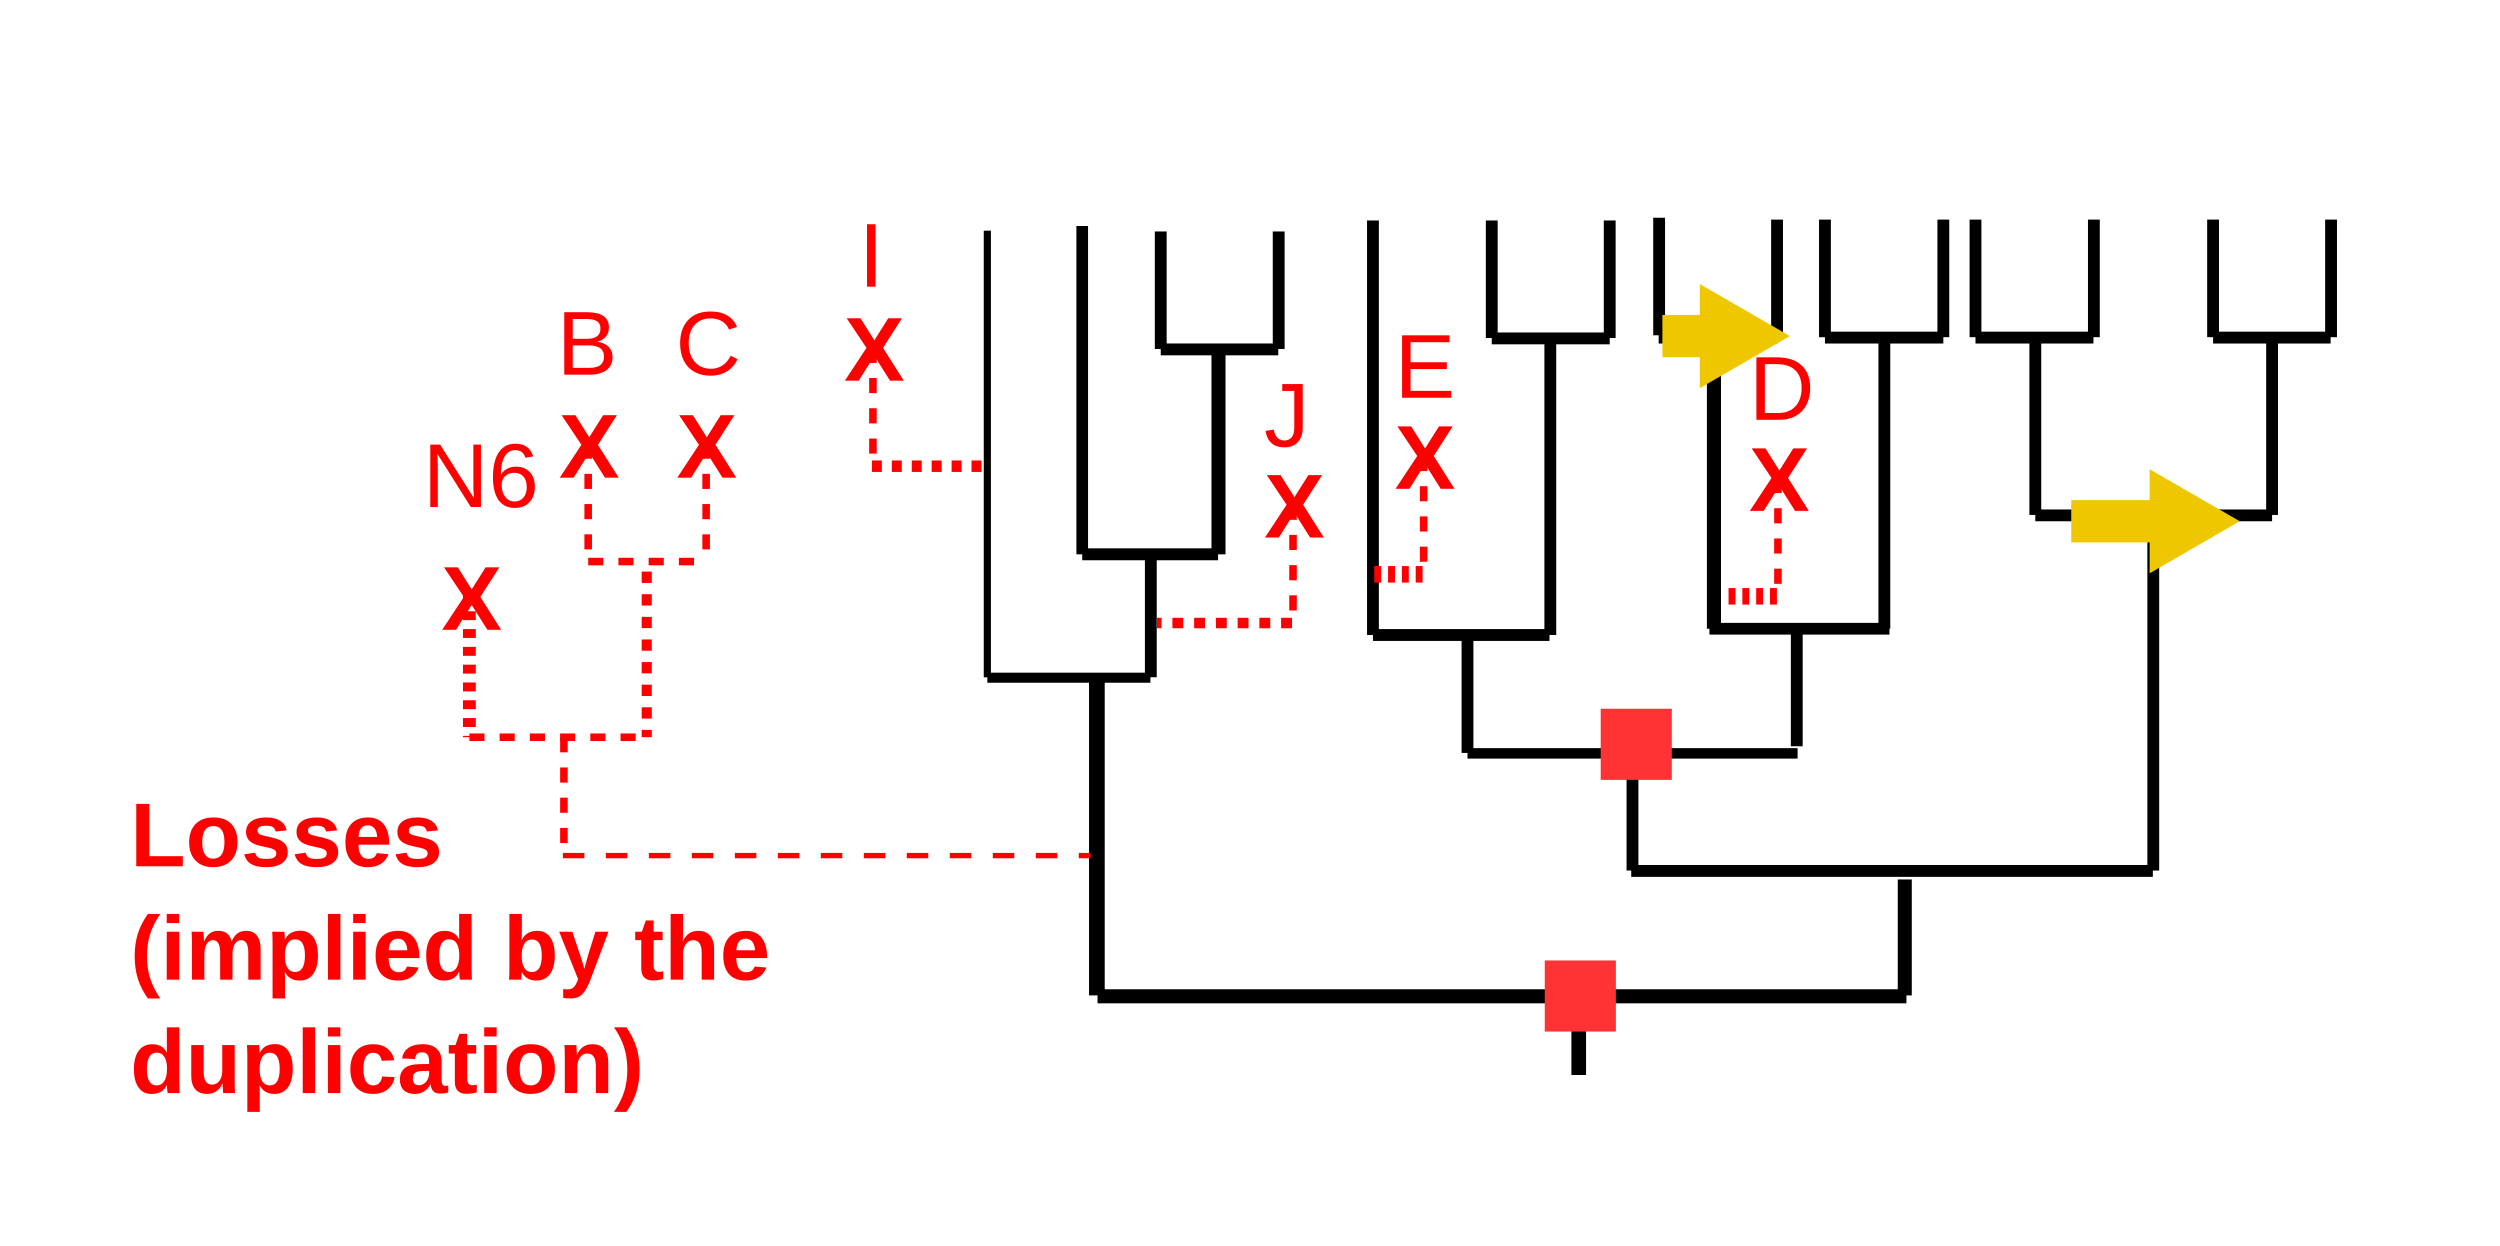
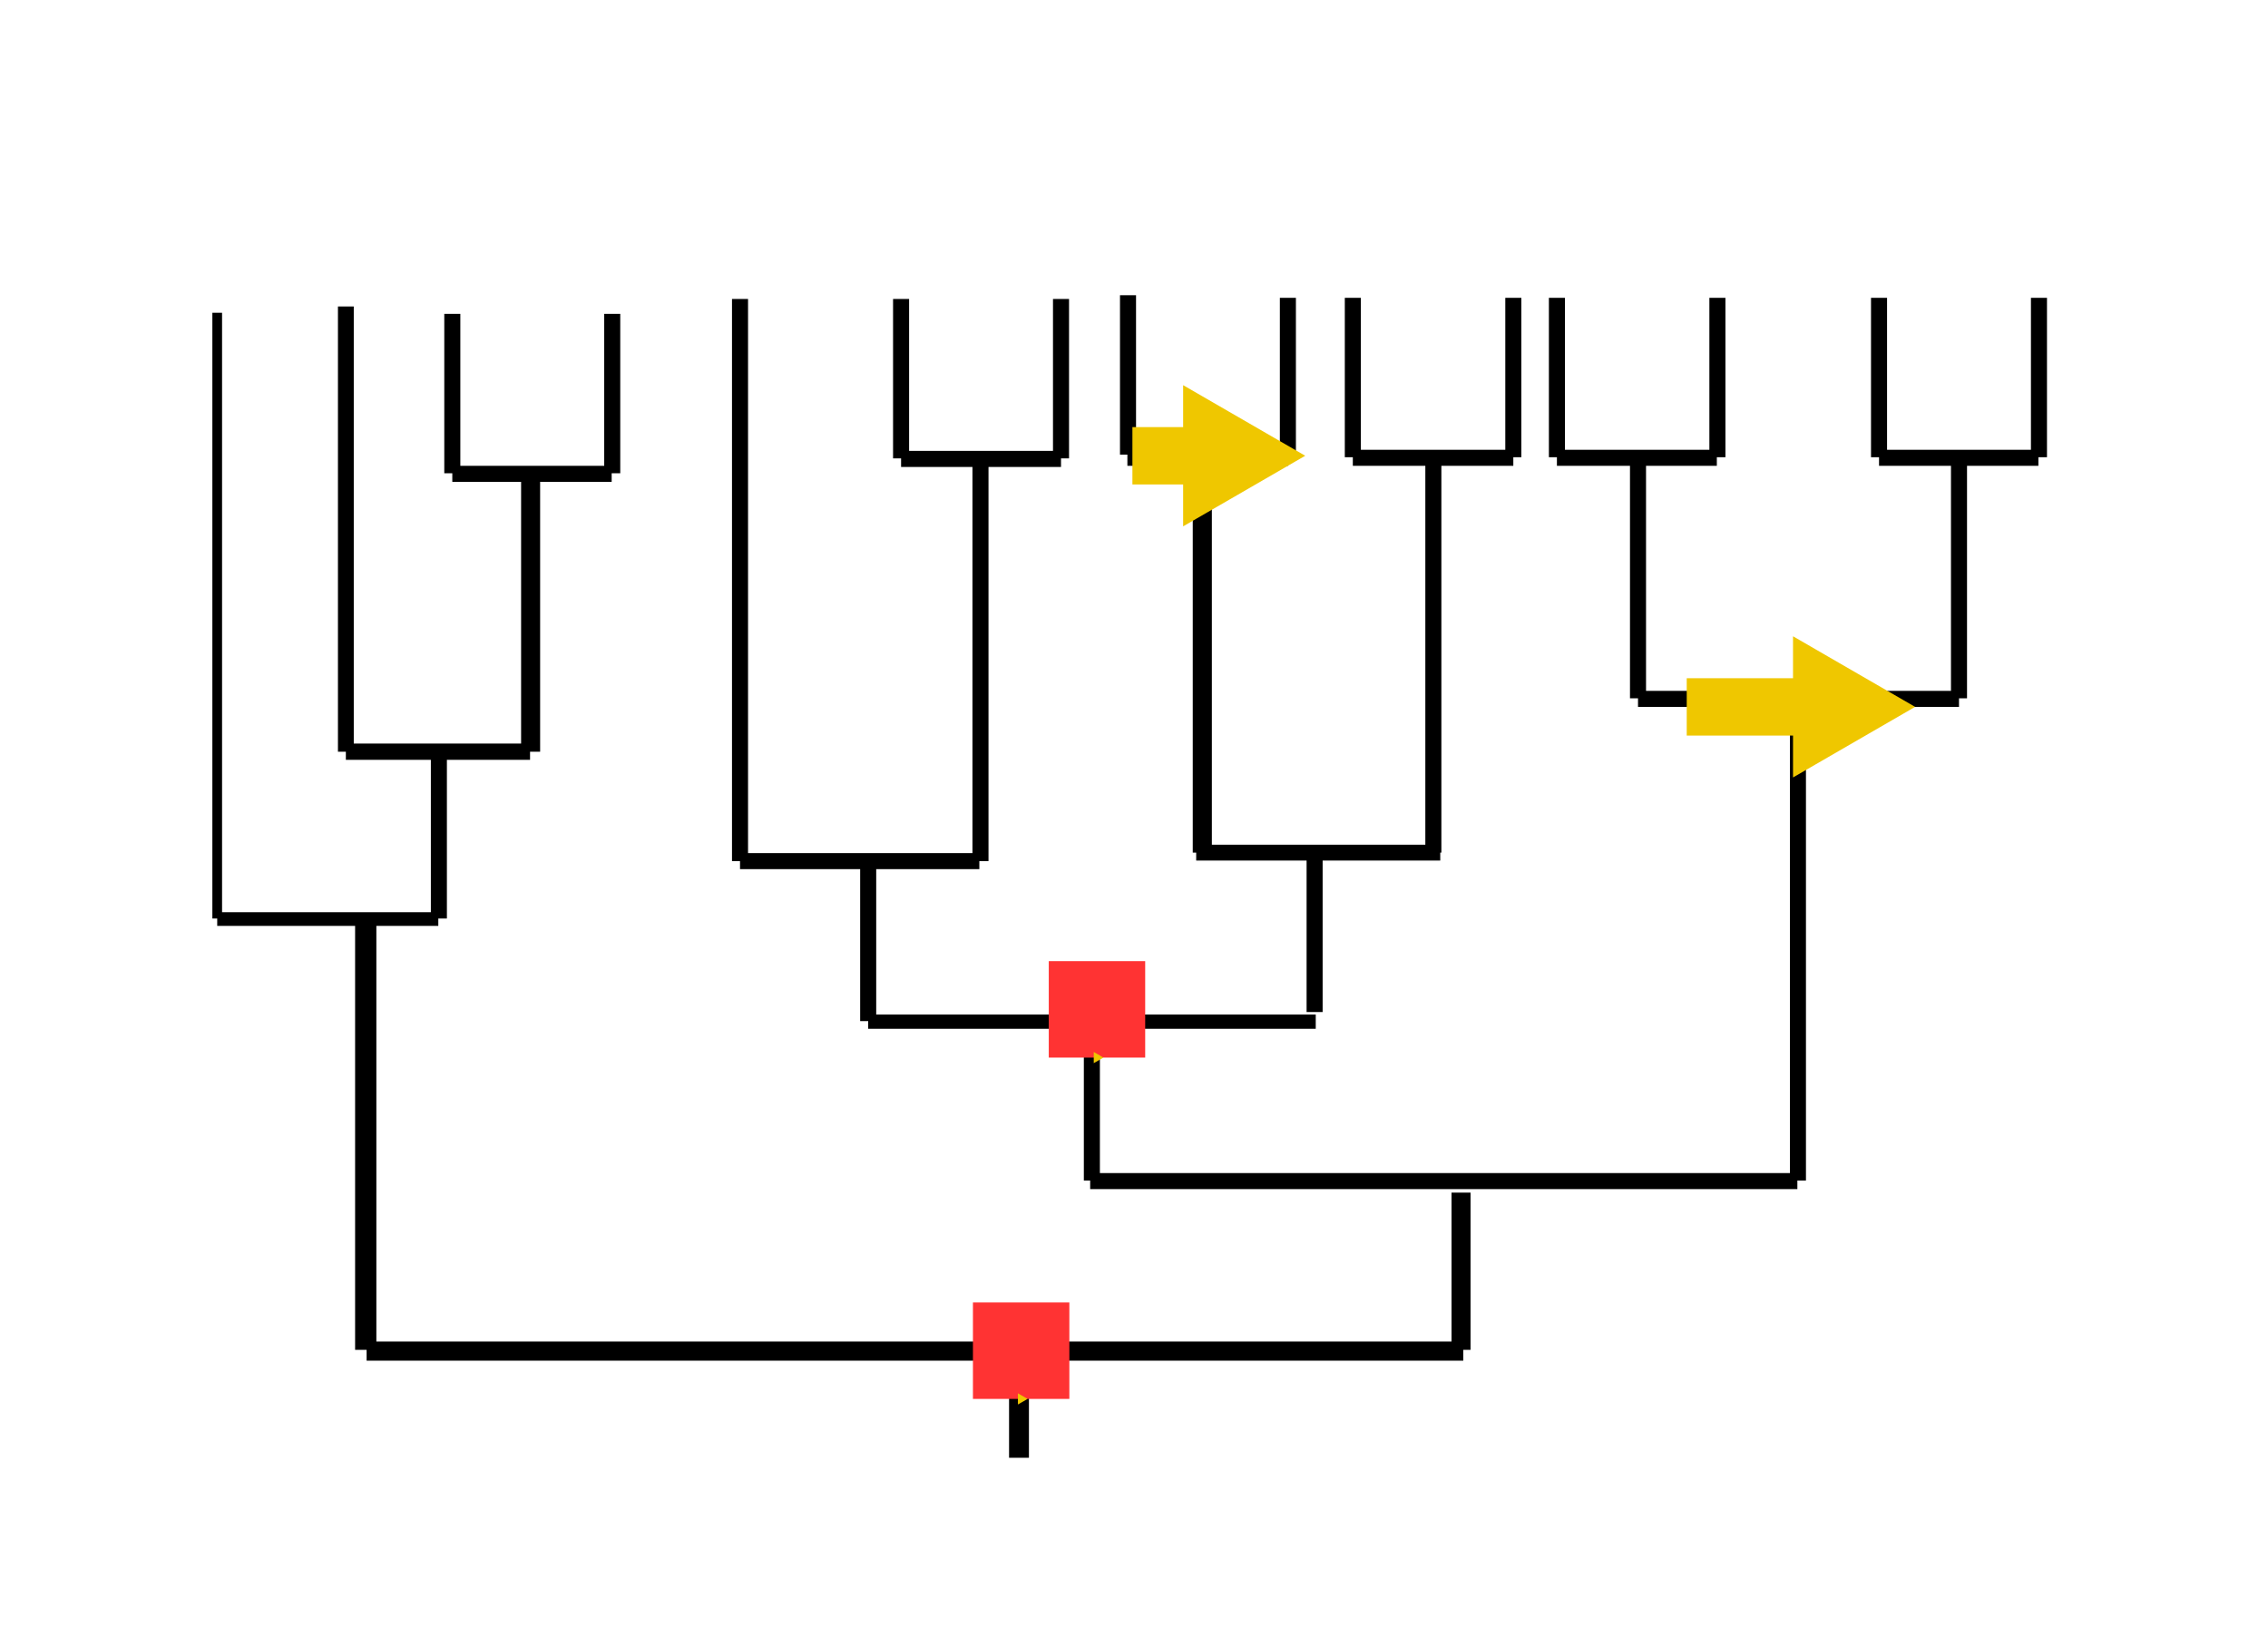
- <svg xmlns="http://www.w3.org/2000/svg" width="93.35mm" height="46.517mm" viewBox="0 0 330.767 164.825" id="svg8319" version="1.1">
+ <svg xmlns="http://www.w3.org/2000/svg" width="62.465mm" height="45.327mm" viewBox="0 0 221.333 160.609" id="svg8319" version="1.1">
  <defs id="defs8321">
    <clipPath clipPathUnits="userSpaceOnUse" id="clipPath3794-5">
      <path style="clip-rule:evenodd" d="m 0,-0.2 793.6,0 0,595.2 L 0,595 0,-0.2 Z" id="path3796-2" />
    </clipPath>
    <marker orient="auto" refY="0" refX="0" id="TriangleInSI" style="overflow:visible">
      <path id="path9201" d="m 5.77,0 -8.65,5 0,-10 8.65,5 z" style="fill:#efc700;fill-rule:evenodd;stroke:#efc700;stroke-width:1pt" transform="scale(-0.2,-0.2)" />
    </marker>
    <marker orient="auto" refY="0" refX="0" id="marker12871" style="overflow:visible">
      <path id="path12873" d="m 5.77,0 -8.65,5 0,-10 8.65,5 z" style="fill:#efc700;fill-rule:evenodd;stroke:#efc700;stroke-width:1pt" transform="scale(-0.2,-0.2)" />
    </marker>
    <marker orient="auto" refY="0" refX="0" id="marker12875" style="overflow:visible">
      <path id="path12877" d="m 5.77,0 -8.65,5 0,-10 8.65,5 z" style="fill:#efc700;fill-rule:evenodd;stroke:#efc700;stroke-width:1pt" transform="scale(-0.2,-0.2)" />
    </marker>
    <marker orient="auto" refY="0" refX="0" id="TriangleInSI-7" style="overflow:visible">
      <path id="path9201-5" d="m 5.77,0 -8.65,5 0,-10 8.65,5 z" style="fill:#efc700;fill-rule:evenodd;stroke:#efc700;stroke-width:1pt" transform="scale(-0.2,-0.2)" />
    </marker>
    <marker orient="auto" refY="0" refX="0" id="marker15101" style="overflow:visible">
      <path id="path15103" d="m 5.77,0 -8.65,5 0,-10 8.65,5 z" style="fill:#efc700;fill-rule:evenodd;stroke:#efc700;stroke-width:1pt" transform="scale(-0.2,-0.2)" />
    </marker>
  </defs>
-   <g id="layer1" transform="translate(179.181,-105.3808)">
+   <g id="layer1" transform="translate(69.74758,-105.3808)">
    <g transform="matrix(0.555011,0,0,-0.555011,-177.4346,465.1553)" id="g3804-7" />
    <g transform="matrix(0.553456,0,0,-0.553456,269.4273,479.5709)" id="g4082-7-2">
      <text id="text4084-6-9" transform="matrix(1,0,0,-1,5.6,313.2)">
        <tspan y="0" id="tspan4086-4-77" x="0" style="font-variant:normal;font-weight:normal;font-size:18px;font-family:'Arial Black';-inkscape-font-specification:ArialMT;writing-mode:lr-tb;fill:#000000;fill-opacity:1;fill-rule:nonzero;stroke:none" />
      </text>
    </g>
    <g transform="matrix(0.4427648,0,0,0.4427648,120.8126,37.55176)" id="g5592-5-5">
      <g transform="translate(-27.45021,-36.18867)" id="g5592-5-2">
        <g transform="translate(2.122988,1.086459)" id="g5592-3">
          <g transform="matrix(1.25,0,0,-1.25,-240.9015,636.4246)" id="g4082-7-09">
            <text id="text4084-6-6" transform="matrix(1,0,0,-1,5.6,313.2)">
              <tspan y="0" id="tspan4086-4-0" x="0" style="font-variant:normal;font-weight:normal;font-size:18px;font-family:'Arial Black';-inkscape-font-specification:ArialMT;writing-mode:lr-tb;fill:#000000;fill-opacity:1;fill-rule:nonzero;stroke:none" />
            </text>
          </g>
          <g id="g11261-5">
            <g id="g4022-0-9" transform="matrix(1.25,0,0,-1.25,-240.9015,636.4246)">
              <path d="m 143.2,306 0,-28.1" style="fill:none;stroke:#000000;stroke-width:2.83;stroke-linecap:butt;stroke-linejoin:round;stroke-miterlimit:10;stroke-dasharray:none;stroke-opacity:1" id="path4024-6-21" />
            </g>
            <g id="g4026-6-0" transform="matrix(1.25,0,0,-1.25,-240.9015,636.4246)">
              <path d="m 171.5,306 0,-28.1" style="fill:none;stroke:#000000;stroke-width:2.83;stroke-linecap:butt;stroke-linejoin:round;stroke-miterlimit:10;stroke-dasharray:none;stroke-opacity:1" id="path4028-9-5" />
            </g>
            <g id="g4030-0-7" transform="matrix(1.25,0,0,-1.25,-240.9015,636.4246)">
              <path d="m 143.2,277.8 28.2,0" style="fill:none;stroke:#000000;stroke-width:2.83;stroke-linecap:butt;stroke-linejoin:round;stroke-miterlimit:10;stroke-dasharray:none;stroke-opacity:1" id="path4032-9-9" />
            </g>
            <g id="g4034-1-4" transform="matrix(1.25,0,0,-1.25,-240.9015,636.4246)">
              <path d="m 200,306 0,-28.1" style="fill:none;stroke:#000000;stroke-width:2.83;stroke-linecap:butt;stroke-linejoin:round;stroke-miterlimit:10;stroke-dasharray:none;stroke-opacity:1" id="path4036-3-2" />
            </g>
            <g id="g4038-3-8" transform="matrix(1.25,0,0,-1.25,-240.9015,636.4246)">
              <path d="m 228.2,306 0,-28.1" style="fill:none;stroke:#000000;stroke-width:2.83;stroke-linecap:butt;stroke-linejoin:round;stroke-miterlimit:10;stroke-dasharray:none;stroke-opacity:1" id="path4040-5-525" />
            </g>
            <g id="g4042-2-19" transform="matrix(1.25,0,0,-1.25,-240.9015,636.4246)">
              <path d="m 200,277.8 28.1,0" style="fill:none;stroke:#000000;stroke-width:2.83;stroke-linecap:butt;stroke-linejoin:round;stroke-miterlimit:10;stroke-dasharray:none;stroke-opacity:1" id="path4044-3-2" />
            </g>
            <g id="g4046-1-1" transform="matrix(1.25,0,0,-1.25,-236.3845,636.4246)">
              <path d="m 103.6,306 0,-28.1" style="fill:none;stroke:#000000;stroke-width:2.83;stroke-linecap:butt;stroke-linejoin:round;stroke-miterlimit:10;stroke-dasharray:none;stroke-opacity:1" id="path4048-1-7" />
            </g>
            <g id="g4050-6-3" transform="matrix(1.25,0,0,-1.25,-236.3845,636.4246)">
              <path d="m 131.9,306 0,-28.1" style="fill:none;stroke:#000000;stroke-width:2.83;stroke-linecap:butt;stroke-linejoin:round;stroke-miterlimit:10;stroke-dasharray:none;stroke-opacity:1" id="path4052-7-9" />
            </g>
            <g id="g4054-5-5" transform="matrix(1.25,0,0,-1.25,-236.3845,636.4246)">
              <path d="m 103.6,277.8 28.3,0" style="fill:none;stroke:#000000;stroke-width:2.83;stroke-linecap:butt;stroke-linejoin:round;stroke-miterlimit:10;stroke-dasharray:none;stroke-opacity:1" id="path4056-1-8" />
            </g>
            <g id="g4058-6-6" transform="matrix(1.25,0,0,-1.25,-240.9015,636.4246)">
              <path d="m 157.5,277.7 0,-42.3" style="fill:none;stroke:#000000;stroke-width:2.83;stroke-linecap:butt;stroke-linejoin:round;stroke-miterlimit:10;stroke-dasharray:none;stroke-opacity:1" id="path4060-9-2" />
            </g>
            <g id="g4062-8-1" transform="matrix(1.25,0,0,-1.25,-240.9015,636.4246)">
              <path d="m 214.1,277.7 0,-42.3" style="fill:none;stroke:#000000;stroke-width:2.83;stroke-linecap:butt;stroke-linejoin:round;stroke-miterlimit:10;stroke-dasharray:none;stroke-opacity:1" id="path4064-3-92" />
            </g>
            <g id="g4066-8-28" transform="matrix(1.25,0,0,-1.25,-240.9015,636.4246)">
              <path d="m 157.5,235.3 56.6,0" style="fill:none;stroke:#000000;stroke-width:2.83;stroke-linecap:butt;stroke-linejoin:round;stroke-miterlimit:10;stroke-dasharray:none;stroke-opacity:1" id="path4068-1-4" />
            </g>
            <g id="g4070-7-9" transform="matrix(1.25,0,0,-0.8810883,-234.434,559.6172)">
              <path d="m 75.5,307.3 0,-99.1" style="fill:none;stroke:#000000;stroke-width:3.371;stroke-linecap:butt;stroke-linejoin:round;stroke-miterlimit:10;stroke-dasharray:none;stroke-opacity:1" id="path4072-2-7" />
            </g>
            <g id="g4074-9-60" transform="matrix(1.25,0,0,-1.25,-236.3845,636.4246)">
              <path d="m 117.8,278.9 0,-70.7" style="fill:none;stroke:#000000;stroke-width:2.83;stroke-linecap:butt;stroke-linejoin:round;stroke-miterlimit:10;stroke-dasharray:none;stroke-opacity:1" id="path4076-9-9" />
            </g>
            <g id="g4078-3-4" transform="matrix(1.274753,0,0,-1.25,-237.6518,636.4246)">
              <path d="m 75.5,208.2 42.2,0" style="fill:none;stroke:#000000;stroke-width:2.802;stroke-linecap:butt;stroke-linejoin:round;stroke-miterlimit:10;stroke-dasharray:none;stroke-opacity:1" id="path4080-5-98" />
            </g>
            <flowRoot xml:space="preserve" id="flowRoot6806-8" style="font-style:normal;font-variant:normal;font-weight:bold;font-stretch:normal;font-size:12px;line-height:125%;font-family:Arial;-inkscape-font-specification:'Arial Bold';text-align:start;writing-mode:lr-tb;text-anchor:start;fill:#000000;fill-opacity:1;stroke:none" transform="matrix(2.258535,0,0,2.258535,-1190.418,132.9523)">
              <flowRegion id="flowRegion6808-18">
                <rect id="rect6810-3" width="196.918" height="16.158" x="364.643" y="38.791" style="text-align:start;text-anchor:start" />
              </flowRegion>
              <flowPara id="flowPara6812-5">H K A  L  D  F G E C F GA B   K  L</flowPara>
            </flowRoot>
            <g id="g4088-5-6" transform="matrix(1.25,0,0,-1.25,-240.9015,636.4246)">
              <path d="m 185.7,235.2 0,-84.8" style="fill:none;stroke:#000000;stroke-width:2.83;stroke-linecap:butt;stroke-linejoin:round;stroke-miterlimit:10;stroke-dasharray:none;stroke-opacity:1" id="path4090-7-6" />
            </g>
            <g id="g4092-4-4" transform="matrix(1.25,0,0,-1.25,-240.9015,636.4246)">
              <path d="m 61.2,180 0,-29.6" style="fill:none;stroke:#000000;stroke-width:2.83;stroke-linecap:butt;stroke-linejoin:round;stroke-miterlimit:10;stroke-dasharray:none;stroke-opacity:1" id="path4094-5-8" />
            </g>
            <g id="g4096-9-9" transform="matrix(1.25,0,0,-1.25,-240.9015,636.4246)">
              <path d="m 185.6,150.3 -124.7,0" style="fill:none;stroke:#000000;stroke-width:2.83;stroke-linecap:butt;stroke-linejoin:round;stroke-miterlimit:10;stroke-dasharray:none;stroke-opacity:1" id="path4098-8-4" />
            </g>
            <g id="g4100-0-18" transform="matrix(1.25,0,0,-1.25,-254.4528,638.4209)">
              <path d="m 38.4,307.4 0,-28.1" style="fill:none;stroke:#000000;stroke-width:2.83;stroke-linecap:butt;stroke-linejoin:round;stroke-miterlimit:10;stroke-dasharray:none;stroke-opacity:1" id="path4102-6-19" />
            </g>
            <g id="g4104-2-5" transform="matrix(1.25,0,0,-1.25,-254.4528,638.4209)">
              <path d="m 66.6,307.4 0,-28.1" style="fill:none;stroke:#000000;stroke-width:2.83;stroke-linecap:butt;stroke-linejoin:round;stroke-miterlimit:10;stroke-dasharray:none;stroke-opacity:1" id="path4106-5-5" />
            </g>
            <g id="g4108-7-2" transform="matrix(1.25,0,0,-1.25,-254.4528,638.4209)">
              <path d="m 38.4,279.2 28.2,0" style="fill:none;stroke:#000000;stroke-width:2.83;stroke-linecap:butt;stroke-linejoin:round;stroke-miterlimit:10;stroke-dasharray:none;stroke-opacity:1" id="path4110-5-6" />
            </g>
            <g id="g4112-2-0" transform="matrix(1.25,0,0,-1.25,-254.4528,638.4209)">
              <path d="m 10,307.4 0,-99.1" style="fill:none;stroke:#000000;stroke-width:2.83;stroke-linecap:butt;stroke-linejoin:round;stroke-miterlimit:10;stroke-dasharray:none;stroke-opacity:1" id="path4114-6-64" />
            </g>
            <g id="g4116-0-45" transform="matrix(1.25,0,0,-1.25,-254.4528,638.4209)">
              <path d="m 52.4,279.1 0,-70.8" style="fill:none;stroke:#000000;stroke-width:2.83;stroke-linecap:butt;stroke-linejoin:round;stroke-miterlimit:10;stroke-dasharray:none;stroke-opacity:1" id="path4118-5-3" />
            </g>
            <g id="g4120-3-3" transform="matrix(1.25,0,0,-1.25,-254.4528,638.4209)">
              <path d="m 10,208.3 42.2,0" style="fill:none;stroke:#000000;stroke-width:2.83;stroke-linecap:butt;stroke-linejoin:round;stroke-miterlimit:10;stroke-dasharray:none;stroke-opacity:1" id="path4122-2-7" />
            </g>
            <g id="g4124-3-2" transform="matrix(1.25,0,0,-1.25,-254.4528,638.4209)">
              <path d="m 32.6,208.3 0,-28.2" style="fill:none;stroke:#000000;stroke-width:2.83;stroke-linecap:butt;stroke-linejoin:round;stroke-miterlimit:10;stroke-dasharray:none;stroke-opacity:1" id="path4126-6-7" />
            </g>
            <g id="g4128-2-6" transform="matrix(1.25,0,0,-1.25,-234.0572,636.4246)">
              <path d="m 95,208.3 0,-28.2" style="fill:none;stroke:#000000;stroke-width:2.83;stroke-linecap:butt;stroke-linejoin:round;stroke-miterlimit:10;stroke-dasharray:none;stroke-opacity:1" id="path4130-6-2" />
            </g>
            <g id="g4132-5-50" transform="matrix(1.580862,0,0,-1.25,-265.2389,638.4209)">
              <path d="M 32.6,180 95,180" style="fill:none;stroke:#000000;stroke-width:2.516;stroke-linecap:butt;stroke-linejoin:round;stroke-miterlimit:10;stroke-dasharray:none;stroke-opacity:1" id="path4134-6-11" />
            </g>
            <g id="g4138-6-5" transform="matrix(1.25,0,0,-1.25,-254.4528,638.4209)">
              <path d="m 63.8,171.2 -8.5,0 0,17 17,0 0,-17 -8.5,0 z" style="fill:none;stroke:none" id="path4140-2-9" />
            </g>
            <g id="g4198-3-7" transform="matrix(1.25,0,0,-1.25,-240.9015,636.4246)">
              <path d="m 82.2,132.9 0,0 z" style="fill:none;stroke:#cccc00;stroke-width:2.83;stroke-linecap:butt;stroke-linejoin:round;stroke-miterlimit:10;stroke-dasharray:none;stroke-opacity:1" id="path4200-6-27" />
            </g>
            <g id="g4088-5-8-7" transform="matrix(-1.93838,0,0,-1.105287,35.50728,651.9792)">
              <path d="m 185.7,235.2 0,-84.8" style="fill:none;stroke:#000000;stroke-width:2.417;stroke-linecap:butt;stroke-linejoin:round;stroke-miterlimit:10;stroke-dasharray:none;stroke-opacity:1" id="path4090-7-2-8" />
            </g>
            <g id="g4092-4-3-1" transform="matrix(-1.643766,0,0,-1.170421,17.56531,661.7753)">
              <path d="m 61.2,180 0,-29.6" style="fill:none;stroke:#000000;stroke-width:2.55;stroke-linecap:butt;stroke-linejoin:round;stroke-miterlimit:10;stroke-dasharray:none;stroke-opacity:1" id="path4094-5-5-71" />
            </g>
            <g id="g4096-9-4-2" transform="matrix(-1.93838,0,0,-2.736294,35.50728,897.2826)">
              <path d="m 185.6,150.3 -124.7,0" style="fill:none;stroke:#000000;stroke-width:1.536;stroke-linecap:butt;stroke-linejoin:round;stroke-miterlimit:10;stroke-dasharray:none;stroke-opacity:1" id="path4098-8-0-47" />
            </g>
            <g id="g4128-2-3-5" transform="matrix(1.25,0,0,-0.8151509,-299.2128,656.3296)">
              <path d="m 95,208.3 0,-28.2" style="fill:none;stroke:#000000;stroke-width:3.504;stroke-linecap:butt;stroke-linejoin:round;stroke-miterlimit:10;stroke-dasharray:none;stroke-opacity:1" id="path4130-6-0-1" />
            </g>
            <flowRoot xml:space="preserve" id="flowRoot10498-71" style="font-style:normal;font-variant:normal;font-weight:bold;font-stretch:normal;font-size:12px;line-height:125%;font-family:Arial;-inkscape-font-specification:'Arial Bold';text-align:start;writing-mode:lr-tb;text-anchor:start;fill:#000000;fill-opacity:1;stroke:#efc700;stroke-width:4.588;stroke-linecap:round;stroke-linejoin:miter;stroke-miterlimit:4;stroke-dasharray:none;stroke-dashoffset:0;stroke-opacity:1" transform="matrix(2.258535,0,0,2.258535,-1057.259,159.2367)">
              <flowRegion id="flowRegion10500-73">
                <rect id="rect10502-9" width="12.857" height="11.071" x="447.5" y="84.862" />
              </flowRegion>
              <flowPara id="flowPara10504-3" style="font-size:8px;stroke:none">0.9</flowPara>
            </flowRoot>
            <flowRoot xml:space="preserve" id="flowRoot10498-5-66" style="font-style:normal;font-variant:normal;font-weight:bold;font-stretch:normal;font-size:12px;line-height:125%;font-family:Arial;-inkscape-font-specification:'Arial Bold';text-align:start;writing-mode:lr-tb;text-anchor:start;fill:#000000;fill-opacity:1;stroke:#efc700;stroke-width:4.588;stroke-linecap:round;stroke-linejoin:miter;stroke-miterlimit:4;stroke-dasharray:none;stroke-dashoffset:0;stroke-opacity:1" transform="matrix(2.258535,0,0,2.258535,-1231.908,296.2238)">
              <flowRegion id="flowRegion10500-6-7">
                <rect id="rect10502-2-3" width="12.857" height="11.071" x="447.5" y="84.862" />
              </flowRegion>
              <flowPara id="flowPara10504-1-3" style="font-size:8px;stroke:none">0.6</flowPara>
            </flowRoot>
            <flowRoot xml:space="preserve" id="flowRoot10498-5-6-2" style="font-style:normal;font-variant:normal;font-weight:bold;font-stretch:normal;font-size:12px;line-height:125%;font-family:Arial;-inkscape-font-specification:'Arial Bold';text-align:start;writing-mode:lr-tb;text-anchor:start;fill:#000000;fill-opacity:1;stroke:#efc700;stroke-width:4.588;stroke-linecap:round;stroke-linejoin:miter;stroke-miterlimit:4;stroke-dasharray:none;stroke-dashoffset:0;stroke-opacity:1" transform="matrix(2.258535,0,0,2.258535,-1204.58,226.0523)">
              <flowRegion id="flowRegion10500-6-1-9">
                <rect id="rect10502-2-0-3" width="12.857" height="11.071" x="447.5" y="84.862" />
              </flowRegion>
              <flowPara id="flowPara10504-1-1-5" style="font-size:8px;stroke:none">0.8</flowPara>
            </flowRoot>
            <flowRoot xml:space="preserve" id="flowRoot10498-4-0" style="font-style:normal;font-variant:normal;font-weight:bold;font-stretch:normal;font-size:12px;line-height:125%;font-family:Arial;-inkscape-font-specification:'Arial Bold';text-align:start;writing-mode:lr-tb;text-anchor:start;fill:#000000;fill-opacity:1;stroke:#efc700;stroke-width:4.588;stroke-linecap:round;stroke-linejoin:miter;stroke-miterlimit:4;stroke-dasharray:none;stroke-dashoffset:0;stroke-opacity:1" transform="matrix(2.258535,0,0,2.258535,-1165.765,192.1698)">
              <flowRegion id="flowRegion10500-1-8">
                <rect id="rect10502-7-49" width="12.857" height="11.071" x="447.5" y="84.862" />
              </flowRegion>
              <flowPara id="flowPara10504-6-2" style="font-size:8px;stroke:none">1.0</flowPara>
            </flowRoot>
            <flowRoot xml:space="preserve" id="flowRoot10498-40-1" style="font-style:normal;font-variant:normal;font-weight:bold;font-stretch:normal;font-size:12px;line-height:125%;font-family:Arial;-inkscape-font-specification:'Arial Bold';text-align:start;writing-mode:lr-tb;text-anchor:start;fill:#000000;fill-opacity:1;stroke:#efc700;stroke-width:4.588;stroke-linecap:round;stroke-linejoin:miter;stroke-miterlimit:4;stroke-dasharray:none;stroke-dashoffset:0;stroke-opacity:1" transform="matrix(2.258535,0,0,2.258535,-1255.139,193.3595)">
              <flowRegion id="flowRegion10500-0-6">
                <rect id="rect10502-5-04" width="12.857" height="11.071" x="447.5" y="84.862" />
              </flowRegion>
              <flowPara id="flowPara10504-7-62" style="font-size:8px;stroke:none">0.9</flowPara>
            </flowRoot>
            <g id="g4034-1-8-70" transform="matrix(1.25,0,0,-1.25,-555.3682,639.9537)">
              <path d="m 200,306 0,-28.1" style="fill:none;stroke:#000000;stroke-width:2.83;stroke-linecap:butt;stroke-linejoin:round;stroke-miterlimit:10;stroke-dasharray:none;stroke-opacity:1" id="path4036-3-1-9" />
            </g>
            <g id="g4038-3-6-4" transform="matrix(1.25,0,0,-1.25,-555.3682,639.9537)">
              <path d="m 228.2,306 0,-28.1" style="fill:none;stroke:#000000;stroke-width:2.83;stroke-linecap:butt;stroke-linejoin:round;stroke-miterlimit:10;stroke-dasharray:none;stroke-opacity:1" id="path4040-5-5-3" />
            </g>
            <g id="g4042-2-3-8" transform="matrix(1.25,0,0,-1.25,-555.3682,639.9537)">
              <path d="m 200,277.8 28.1,0" style="fill:none;stroke:#000000;stroke-width:2.83;stroke-linecap:butt;stroke-linejoin:round;stroke-miterlimit:10;stroke-dasharray:none;stroke-opacity:1" id="path4044-3-0-5" />
            </g>
            <flowRoot xml:space="preserve" id="flowRoot10498-5-5-3" style="font-style:normal;font-variant:normal;font-weight:bold;font-stretch:normal;font-size:12px;line-height:125%;font-family:Arial;-inkscape-font-specification:'Arial Bold';text-align:start;writing-mode:lr-tb;text-anchor:start;fill:#000000;fill-opacity:1;stroke:#efc700;stroke-width:4.588;stroke-linecap:round;stroke-linejoin:miter;stroke-miterlimit:4;stroke-dasharray:none;stroke-dashoffset:0;stroke-opacity:1" transform="matrix(2.258535,0,0,2.258535,-1329.606,107.4792)">
              <flowRegion id="flowRegion10500-6-0-1">
                <rect id="rect10502-2-9-66" width="12.857" height="11.071" x="447.5" y="84.862" />
              </flowRegion>
              <flowPara id="flowPara10504-1-9-8" style="font-size:8px;stroke:none">0.5</flowPara>
            </flowRoot>
            <g id="g4070-7-7-35" transform="matrix(0.9619963,0,0,-0.9900242,-401.461,560.0584)">
              <path d="m 75.5,307.3 0,-99.1" style="fill:none;stroke:#000000;stroke-width:3.625;stroke-linecap:butt;stroke-linejoin:round;stroke-miterlimit:10;stroke-dasharray:none;stroke-opacity:1" id="path4072-2-3-36" />
            </g>
            <g id="g4074-9-3-7" transform="matrix(1.25,0,0,-0.8887834,-435.3591,538.98)">
              <path d="m 117.8,278.9 0,-70.7" style="fill:none;stroke:#000000;stroke-width:3.356;stroke-linecap:butt;stroke-linejoin:round;stroke-miterlimit:10;stroke-dasharray:none;stroke-opacity:1" id="path4076-9-2-2" />
            </g>
            <g id="g4078-3-2-1" transform="matrix(0.9619963,0,0,-0.9832485,-401.461,558.6476)">
              <path d="m 75.5,208.2 42.2,0" style="fill:none;stroke:#000000;stroke-width:3.637;stroke-linecap:butt;stroke-linejoin:round;stroke-miterlimit:10;stroke-dasharray:none;stroke-opacity:1" id="path4080-5-0-24" />
            </g>
            <g id="g4034-1-8-9-16" transform="matrix(1.734229,0,0,-4.749732,-704.0314,1710.639)">
              <path d="m 200,306 0,-28.1" style="fill:none;stroke:#000000;stroke-width:1.233;stroke-linecap:butt;stroke-linejoin:round;stroke-miterlimit:10;stroke-dasharray:none;stroke-opacity:1" id="path4036-3-1-7-64" />
            </g>
            <g id="g4038-3-6-5-0" transform="matrix(1.25,0,0,-1.25,-593.5789,738.0631)">
              <path d="m 228.2,306 0,-28.1" style="fill:none;stroke:#000000;stroke-width:2.83;stroke-linecap:butt;stroke-linejoin:round;stroke-miterlimit:10;stroke-dasharray:none;stroke-opacity:1" id="path4040-5-5-69-4" />
            </g>
            <g id="g4042-2-3-4-4" transform="matrix(1.734229,0,0,-1.25,-704.0314,738.0631)">
              <path d="m 200,277.8 28.1,0" style="fill:none;stroke:#000000;stroke-width:2.403;stroke-linecap:butt;stroke-linejoin:round;stroke-miterlimit:10;stroke-dasharray:none;stroke-opacity:1" id="path4044-3-0-1-4" />
            </g>
            <flowRoot xml:space="preserve" id="flowRoot10498-40-3-0" style="font-style:normal;font-variant:normal;font-weight:bold;font-stretch:normal;font-size:12px;line-height:125%;font-family:Arial;-inkscape-font-specification:'Arial Bold';text-align:start;writing-mode:lr-tb;text-anchor:start;fill:#000000;fill-opacity:1;stroke:#efc700;stroke-width:4.588;stroke-linecap:round;stroke-linejoin:miter;stroke-miterlimit:4;stroke-dasharray:none;stroke-dashoffset:0;stroke-opacity:1" transform="matrix(2.258535,0,0,2.258535,-1370.841,206.5963)">
              <flowRegion id="flowRegion10500-0-0-8">
                <rect id="rect10502-5-0-1" width="12.857" height="11.071" x="447.5" y="84.862" />
              </flowRegion>
              <flowPara id="flowPara10504-7-2-3" style="font-size:8px;stroke:none">0.9</flowPara>
            </flowRoot>
            <g transform="matrix(1.25,0,0,-1.25,-285.9347,635.8542)" id="g29806-7">
              <path id="path29808-7" style="fill:none;stroke:#000000;stroke-width:2.83;stroke-linecap:butt;stroke-linejoin:round;stroke-miterlimit:10;stroke-dasharray:none;stroke-opacity:1" d="m 103.6,306 0,-28.1" />
            </g>
            <g transform="matrix(1.25,0,0,-1.25,-286.0722,636.4246)" id="g29810-6">
              <path id="path29812-7" style="fill:none;stroke:#000000;stroke-width:2.83;stroke-linecap:butt;stroke-linejoin:round;stroke-miterlimit:10;stroke-dasharray:none;stroke-opacity:1" d="m 131.9,306 0,-28.1" />
            </g>
            <g transform="matrix(1.25,0,0,-1.25,-286.0722,636.4246)" id="g29814-3">
              <path id="path29816-9" style="fill:none;stroke:#000000;stroke-width:2.83;stroke-linecap:butt;stroke-linejoin:round;stroke-miterlimit:10;stroke-dasharray:none;stroke-opacity:1" d="m 103.6,277.8 28.3,0" />
            </g>
-             <g id="g4100-0-18-32" transform="matrix(1.25,0,0,-1.25,-524.4601,705.1054)" style="stroke:#ff0000;stroke-width:1.807;stroke-miterlimit:4;stroke-dasharray:3.614, 3.614;stroke-dashoffset:0">
-               <path d="m 38.4,307.4 0,-28.1" style="fill:none;stroke:#ff0000;stroke-width:1.807;stroke-linecap:butt;stroke-linejoin:round;stroke-miterlimit:4;stroke-dasharray:3.614, 3.614;stroke-dashoffset:0;stroke-opacity:1" id="path4102-6-19-9" />
-             </g>
-             <g id="g4104-2-5-9" transform="matrix(1.25,0,0,-1.25,-524.4601,705.1054)" style="stroke:#ff0000;stroke-width:1.807;stroke-miterlimit:4;stroke-dasharray:3.614, 3.614;stroke-dashoffset:0">
-               <path d="m 66.6,307.4 0,-28.1" style="fill:none;stroke:#ff0000;stroke-width:1.807;stroke-linecap:butt;stroke-linejoin:round;stroke-miterlimit:4;stroke-dasharray:3.614, 3.614;stroke-dashoffset:0;stroke-opacity:1" id="path4106-5-5-3" />
-             </g>
-             <g id="g4108-7-2-9" transform="matrix(1.25,0,0,-1.25,-524.4601,705.1054)" style="stroke:#ff0000;stroke-width:1.807;stroke-miterlimit:4;stroke-dasharray:3.614, 3.614;stroke-dashoffset:0">
-               <path d="m 38.4,279.2 28.2,0" style="fill:none;stroke:#ff0000;stroke-width:1.807;stroke-linecap:butt;stroke-linejoin:round;stroke-miterlimit:4;stroke-dasharray:3.614, 3.614;stroke-dashoffset:0;stroke-opacity:1" id="path4110-5-6-4" />
-             </g>
-             <g id="g4112-2-0-3" transform="matrix(1.25,0,0,-0.4334787,-524.4601,498.8875)" style="stroke:#ff0000;stroke-width:3.068;stroke-miterlimit:4;stroke-dasharray:6.136, 6.136;stroke-dashoffset:0">
-               <path d="m 10,307.4 0,-99.1" style="fill:none;stroke:#ff0000;stroke-width:3.068;stroke-linecap:butt;stroke-linejoin:round;stroke-miterlimit:4;stroke-dasharray:6.136, 6.136;stroke-dashoffset:0;stroke-opacity:1" id="path4114-6-64-6" />
-             </g>
-             <g id="g4116-0-45-7" transform="matrix(1.25,0,0,-0.6989315,-524.4601,554.1813)" style="stroke:#ff0000;stroke-width:2.416;stroke-miterlimit:4;stroke-dasharray:4.833, 4.833;stroke-dashoffset:0">
-               <path d="m 52.4,279.1 0,-70.8" style="fill:none;stroke:#ff0000;stroke-width:2.416;stroke-linecap:butt;stroke-linejoin:round;stroke-miterlimit:4;stroke-dasharray:4.833, 4.833;stroke-dashoffset:0;stroke-opacity:1" id="path4118-5-3-4" />
-             </g>
-             <g id="g4120-3-3-3" transform="matrix(1.25,0,0,-1.25,-524.4601,668.9689)" style="stroke:#ff0000;stroke-width:1.807;stroke-miterlimit:4;stroke-dasharray:3.614, 3.614;stroke-dashoffset:0">
-               <path d="m 10,208.3 42.2,0" style="fill:none;stroke:#ff0000;stroke-width:1.807;stroke-linecap:butt;stroke-linejoin:round;stroke-miterlimit:4;stroke-dasharray:3.614, 3.614;stroke-dashoffset:0;stroke-opacity:1" id="path4122-2-7-0" />
-             </g>
-             <g id="g4124-3-2-4" transform="matrix(1.25,0,0,-1.25,-524.4601,668.9689)" style="stroke:#ff0000;stroke-width:1.807;stroke-miterlimit:4;stroke-dasharray:3.614, 3.614;stroke-dashoffset:0">
-               <path d="m 32.6,208.3 0,-28.2" style="fill:none;stroke:#ff0000;stroke-width:1.807;stroke-linecap:butt;stroke-linejoin:round;stroke-miterlimit:4;stroke-dasharray:3.614, 3.614;stroke-dashoffset:0;stroke-opacity:1" id="path4126-6-7-1" />
-             </g>
-             <g id="g4132-5-50-1" transform="matrix(2.526882,0,0,-1.25,-566.3962,668.9689)" style="stroke:#ff0000;stroke-width:1.271;stroke-miterlimit:4;stroke-dasharray:2.542, 2.542;stroke-dashoffset:0">
-               <path d="M 32.6,180 95,180" style="fill:none;stroke:#ff0000;stroke-width:1.271;stroke-linecap:butt;stroke-linejoin:round;stroke-miterlimit:4;stroke-dasharray:2.542, 2.542;stroke-dashoffset:0;stroke-opacity:1" id="path4134-6-11-3" />
-             </g>
-             <text xml:space="preserve" style="font-style:normal;font-variant:normal;font-weight:normal;font-stretch:normal;font-size:45.171px;line-height:125%;font-family:Arial;-inkscape-font-specification:Arial;text-align:start;writing-mode:lr-tb;text-anchor:start;fill:#ff0000;fill-opacity:1;stroke:none" x="-485.824" y="300.254" id="text7441">
-               <tspan id="tspan7443" x="-485.824" y="300.254" style="font-size:27.102px">B</tspan>
-             </text>
-             <text xml:space="preserve" style="font-style:normal;font-variant:normal;font-weight:normal;font-stretch:normal;font-size:45.171px;line-height:125%;font-family:Arial;-inkscape-font-specification:Arial;text-align:start;writing-mode:lr-tb;text-anchor:start;fill:#ff0000;fill-opacity:1;stroke:none" x="-450.359" y="300.297" id="text7441-7">
-               <tspan id="tspan7443-9" x="-450.359" y="300.297" style="font-size:27.102px">C</tspan>
-             </text>
-             <text xml:space="preserve" style="font-style:normal;font-variant:normal;font-weight:normal;font-stretch:normal;font-size:45.171px;line-height:125%;font-family:Arial;-inkscape-font-specification:Arial;text-align:start;writing-mode:lr-tb;text-anchor:start;fill:#ff0000;fill-opacity:1;stroke:none" x="-525.862" y="339.805" id="text7441-1">
-               <tspan id="tspan7443-4" x="-525.862" y="339.805" style="font-size:27.102px">N6</tspan>
-             </text>
-             <text xml:space="preserve" style="font-style:normal;font-variant:normal;font-weight:bold;font-stretch:normal;font-size:45.171px;line-height:125%;font-family:Arial;-inkscape-font-specification:'Arial Bold';text-align:start;writing-mode:lr-tb;text-anchor:start;fill:#ff0000;fill-opacity:1;stroke:none" x="-520.317" y="376.488" id="text7441-2">
-               <tspan id="tspan7443-7" x="-520.317" y="376.488" style="font-weight:bold;font-size:27.102px;-inkscape-font-specification:'Arial Bold'">X</tspan>
-             </text>
-             <text xml:space="preserve" style="font-style:normal;font-variant:normal;font-weight:bold;font-stretch:normal;font-size:45.171px;line-height:125%;font-family:Arial;-inkscape-font-specification:'Arial Bold';text-align:start;writing-mode:lr-tb;text-anchor:start;fill:#ff0000;fill-opacity:1;stroke:none" x="-485.186" y="331.025" id="text7441-2-8">
-               <tspan id="tspan7443-7-6" x="-485.186" y="331.025" style="font-weight:bold;font-size:27.102px;-inkscape-font-specification:'Arial Bold'">X</tspan>
-             </text>
-             <text xml:space="preserve" style="font-style:normal;font-variant:normal;font-weight:bold;font-stretch:normal;font-size:45.171px;line-height:125%;font-family:Arial;-inkscape-font-specification:'Arial Bold';text-align:start;writing-mode:lr-tb;text-anchor:start;fill:#ff0000;fill-opacity:1;stroke:none" x="-450.068" y="331.025" id="text7441-2-3">
-               <tspan id="tspan7443-7-1" x="-450.068" y="331.025" style="font-weight:bold;font-size:27.102px;-inkscape-font-specification:'Arial Bold'">X</tspan>
-             </text>
-             <g id="g4124-3-2-4-7" transform="matrix(1.25,0,0,-1.25,-432.1223,552.5992)" style="stroke:#ff0000;stroke-width:1.807;stroke-miterlimit:4;stroke-dasharray:3.614, 3.614;stroke-dashoffset:0">
-               <path d="m 32.6,208.3 0,-28.2" style="fill:none;stroke:#ff0000;stroke-width:1.807;stroke-linecap:butt;stroke-linejoin:round;stroke-miterlimit:4;stroke-dasharray:3.614, 3.614;stroke-dashoffset:0;stroke-opacity:1" id="path4126-6-7-1-5" />
-             </g>
-             <g id="g4132-5-50-1-7" transform="matrix(0.5431161,0,0,-1.25,-409.3876,552.5992)" style="stroke:#ff0000;stroke-width:2.741;stroke-miterlimit:4;stroke-dasharray:5.482, 5.482;stroke-dashoffset:0">
-               <path d="M 32.6,180 95,180" style="fill:none;stroke:#ff0000;stroke-width:2.741;stroke-linecap:butt;stroke-linejoin:round;stroke-miterlimit:4;stroke-dasharray:5.482, 5.482;stroke-dashoffset:0;stroke-opacity:1" id="path4134-6-11-3-0" />
-             </g>
-             <text xml:space="preserve" style="font-style:normal;font-variant:normal;font-weight:normal;font-stretch:normal;font-size:45.171px;line-height:125%;font-family:Arial;-inkscape-font-specification:Arial;text-align:start;writing-mode:lr-tb;text-anchor:start;fill:#ff0000;fill-opacity:1;stroke:none" x="-395.637" y="273.959" id="text7441-7-2">
-               <tspan id="tspan7443-9-1" x="-395.637" y="273.959" style="font-size:27.102px">I</tspan>
-             </text>
-             <text xml:space="preserve" style="font-style:normal;font-variant:normal;font-weight:bold;font-stretch:normal;font-size:45.171px;line-height:125%;font-family:Arial;-inkscape-font-specification:'Arial Bold';text-align:start;writing-mode:lr-tb;text-anchor:start;fill:#ff0000;fill-opacity:1;stroke:none" x="-399.998" y="302.053" id="text7441-2-3-5">
-               <tspan id="tspan7443-7-1-2" x="-399.998" y="302.053" style="font-weight:bold;font-size:27.102px;-inkscape-font-specification:'Arial Bold'">X</tspan>
-             </text>
-             <g id="g4124-3-2-4-7-1" transform="matrix(1.25,0,0,-1.25,-267.5555,584.9143)" style="stroke:#ff0000;stroke-width:1.807;stroke-miterlimit:4;stroke-dasharray:3.614, 3.614;stroke-dashoffset:0">
-               <path d="m 32.6,208.3 0,-28.2" style="fill:none;stroke:#ff0000;stroke-width:1.807;stroke-linecap:butt;stroke-linejoin:round;stroke-miterlimit:4;stroke-dasharray:3.614, 3.614;stroke-dashoffset:0;stroke-opacity:1" id="path4126-6-7-1-5-8" />
-             </g>
-             <g id="g4132-5-50-1-7-7" transform="matrix(-0.2610539,0,0,-1.25,-218.6049,584.9143)" style="stroke:#ff0000;stroke-width:3.954;stroke-miterlimit:4;stroke-dasharray:7.907, 7.907;stroke-dashoffset:0">
-               <path d="M 32.6,180 95,180" style="fill:none;stroke:#ff0000;stroke-width:3.954;stroke-linecap:butt;stroke-linejoin:round;stroke-miterlimit:4;stroke-dasharray:7.907, 7.907;stroke-dashoffset:0;stroke-opacity:1" id="path4134-6-11-3-0-1" />
-             </g>
-             <text xml:space="preserve" style="font-style:normal;font-variant:normal;font-weight:normal;font-stretch:normal;font-size:45.171px;line-height:125%;font-family:Arial;-inkscape-font-specification:Arial;text-align:start;writing-mode:lr-tb;text-anchor:start;fill:#ff0000;fill-opacity:1;stroke:none" x="-235.46" y="307.152" id="text7441-7-2-8">
-               <tspan id="tspan7443-9-1-4" x="-235.46" y="307.152" style="font-size:27.102px">E</tspan>
-             </text>
-             <text xml:space="preserve" style="font-style:normal;font-variant:normal;font-weight:bold;font-stretch:normal;font-size:45.171px;line-height:125%;font-family:Arial;-inkscape-font-specification:'Arial Bold';text-align:start;writing-mode:lr-tb;text-anchor:start;fill:#ff0000;fill-opacity:1;stroke:none" x="-235.432" y="334.368" id="text7441-2-3-5-7">
-               <tspan id="tspan7443-7-1-2-5" x="-235.432" y="334.368" style="font-weight:bold;font-size:27.102px;-inkscape-font-specification:'Arial Bold'">X</tspan>
-             </text>
-             <g id="g4124-3-2-4-7-1-7" transform="matrix(1.25,0,0,-1.25,-161.6831,591.4989)" style="stroke:#ff0000;stroke-width:1.807;stroke-miterlimit:4;stroke-dasharray:3.614, 3.614;stroke-dashoffset:0">
-               <path d="m 32.6,208.3 0,-28.2" style="fill:none;stroke:#ff0000;stroke-width:1.807;stroke-linecap:butt;stroke-linejoin:round;stroke-miterlimit:4;stroke-dasharray:3.614, 3.614;stroke-dashoffset:0;stroke-opacity:1" id="path4126-6-7-1-5-8-5" />
-             </g>
-             <g id="g4132-5-50-1-7-7-1" transform="matrix(-0.2610539,0,0,-1.25,-112.7325,591.4989)" style="stroke:#ff0000;stroke-width:3.954;stroke-miterlimit:4;stroke-dasharray:7.907, 7.907;stroke-dashoffset:0">
-               <path d="M 32.6,180 95,180" style="fill:none;stroke:#ff0000;stroke-width:3.954;stroke-linecap:butt;stroke-linejoin:round;stroke-miterlimit:4;stroke-dasharray:7.907, 7.907;stroke-dashoffset:0;stroke-opacity:1" id="path4134-6-11-3-0-1-7" />
-             </g>
-             <text xml:space="preserve" style="font-style:normal;font-variant:normal;font-weight:normal;font-stretch:normal;font-size:45.171px;line-height:125%;font-family:Arial;-inkscape-font-specification:Arial;text-align:start;writing-mode:lr-tb;text-anchor:start;fill:#ff0000;fill-opacity:1;stroke:none" x="-129.588" y="313.737" id="text7441-7-2-8-7">
-               <tspan id="tspan7443-9-1-4-3" x="-129.588" y="313.737" style="font-size:27.102px">D</tspan>
-             </text>
-             <text xml:space="preserve" style="font-style:normal;font-variant:normal;font-weight:bold;font-stretch:normal;font-size:45.171px;line-height:125%;font-family:Arial;-inkscape-font-specification:'Arial Bold';text-align:start;writing-mode:lr-tb;text-anchor:start;fill:#ff0000;fill-opacity:1;stroke:none" x="-129.559" y="340.953" id="text7441-2-3-5-7-6">
-               <tspan id="tspan7443-7-1-2-5-5" x="-129.559" y="340.953" style="font-weight:bold;font-size:27.102px;-inkscape-font-specification:'Arial Bold'">X</tspan>
-             </text>
-             <text id="text36713-9-2-2-0" y="447.165" x="-613.317" style="font-style:normal;font-variant:normal;font-weight:bold;font-stretch:normal;font-size:18.068px;line-height:125%;font-family:Arial;-inkscape-font-specification:'Arial Bold';text-align:center;writing-mode:lr-tb;text-anchor:middle;fill:#000000;fill-opacity:1;stroke:none" xml:space="preserve">
-               <tspan id="tspan36721-9-8-4-1" y="447.165" x="-613.317" style="font-size:27.102px;text-align:start;text-anchor:start;fill:#ff0000">Losses</tspan>
-               <tspan y="481.043" x="-613.317" style="font-size:27.102px;text-align:start;text-anchor:start;fill:#ff0000" id="tspan8038">(implied by the</tspan>
-               <tspan y="514.921" x="-613.317" style="font-size:27.102px;text-align:start;text-anchor:start;fill:#ff0000" id="tspan6355">duplication)</tspan>
-             </text>
-             <g id="g4124-3-2-4-7-1-3-2-4" transform="matrix(1.25,0,0,-1.25,-306.5902,599.4738)" style="stroke:#ff0000;stroke-width:1.807;stroke-miterlimit:4;stroke-dasharray:3.614, 3.614;stroke-dashoffset:0">
-               <path d="m 32.6,208.3 0,-28.2" style="fill:none;stroke:#ff0000;stroke-width:1.807;stroke-linecap:butt;stroke-linejoin:round;stroke-miterlimit:4;stroke-dasharray:3.614, 3.614;stroke-dashoffset:0;stroke-opacity:1" id="path4126-6-7-1-5-8-0-3-8" />
-             </g>
-             <g id="g4132-5-50-1-7-7-6-6-5" transform="matrix(-0.6464397,0,0,-1.25,-245.076,599.4738)" style="stroke:#ff0000;stroke-width:2.513;stroke-miterlimit:4;stroke-dasharray:5.025, 5.025;stroke-dashoffset:0">
-               <path d="M 32.6,180 95,180" style="fill:none;stroke:#ff0000;stroke-width:2.513;stroke-linecap:butt;stroke-linejoin:round;stroke-miterlimit:4;stroke-dasharray:5.025, 5.025;stroke-dashoffset:0;stroke-opacity:1" id="path4134-6-11-3-0-1-6-3-5" />
-             </g>
-             <text xml:space="preserve" style="font-style:normal;font-variant:normal;font-weight:normal;font-stretch:normal;font-size:45.171px;line-height:125%;font-family:Arial;-inkscape-font-specification:Arial;text-align:start;writing-mode:lr-tb;text-anchor:start;fill:#ff0000;fill-opacity:1;stroke:none" x="-274.495" y="321.712" id="text7441-7-2-8-2-1-4">
-               <tspan id="tspan7443-9-1-4-2-1-4" x="-274.495" y="321.712" style="font-size:27.102px">J</tspan>
-             </text>
-             <text xml:space="preserve" style="font-style:normal;font-variant:normal;font-weight:bold;font-stretch:normal;font-size:45.171px;line-height:125%;font-family:Arial;-inkscape-font-specification:'Arial Bold';text-align:start;writing-mode:lr-tb;text-anchor:start;fill:#ff0000;fill-opacity:1;stroke:none" x="-274.466" y="348.928" id="text7441-2-3-5-7-4-0-2">
-               <tspan id="tspan7443-7-1-2-5-7-3-7" x="-274.466" y="348.928" style="font-weight:bold;font-size:27.102px;-inkscape-font-specification:'Arial Bold'">X</tspan>
-             </text>
          </g>
        </g>
-         <path id="path4136-7-5-5" style="fill:#ff3333;fill-opacity:1;fill-rule:evenodd;stroke:none" d="m -161.152,422.425 -10.625,0 0,-21.25 21.25,0 0,21.25 -10.625,0 z" />
-         <path id="path4136-7-5-0-3" style="fill:#ff3333;fill-opacity:1;fill-rule:evenodd;stroke:none" d="m -177.866,497.636 -10.625,0 0,-21.25 21.25,0 0,21.25 -10.625,0 z" />
-         <path style="fill:none;stroke:#efc700;stroke-width:12.636;stroke-linecap:butt;stroke-linejoin:miter;stroke-miterlimit:4;stroke-dasharray:none;stroke-opacity:1;marker-start:url(#TriangleInSI-7)" d="m -133.2,289.81 c -19.859,0 -20.143,0 -20.143,0" id="path30481-0" />
+         <path id="path4136-7-5-5" style="fill:#ff3333;fill-opacity:1;fill-rule:evenodd;stroke:none;marker-start:url(#TriangleInSI-7);marker-end:" d="m -161.152,422.425 -10.625,0 0,-21.25 21.25,0 0,21.25 -10.625,0 z" />
+         <path id="path4136-7-5-0-3" style="fill:#ff3333;fill-opacity:1;fill-rule:evenodd;stroke:none;marker-start:url(#TriangleInSI-7);marker-end:" d="m -177.866,497.636 -10.625,0 0,-21.25 21.25,0 0,21.25 -10.625,0 z" />
+         <path style="fill:none;stroke:#efc700;stroke-width:12.636;stroke-linecap:butt;stroke-linejoin:miter;stroke-miterlimit:4;stroke-dasharray:none;stroke-opacity:1;marker-start:url(#TriangleInSI-7);marker-end:" d="m -133.2,289.81 c -19.859,0 -20.143,0 -20.143,0" id="path30481-0" />
      </g>
-       <path id="path6882-2-5" d="m -26.225,308.955 c -31.935,0 -32.391,0 -32.391,0" style="fill:none;stroke:#efc700;stroke-width:12.636;stroke-linecap:butt;stroke-linejoin:miter;stroke-miterlimit:4;stroke-dasharray:none;stroke-opacity:1;marker-start:url(#TriangleInSI-7)" />
+       <path id="path6882-2-5" d="m -26.225,308.955 c -31.935,0 -32.391,0 -32.391,0" style="fill:none;stroke:#efc700;stroke-width:12.636;stroke-linecap:butt;stroke-linejoin:miter;stroke-miterlimit:4;stroke-dasharray:none;stroke-opacity:1;marker-start:url(#TriangleInSI-7);marker-end:" />
    </g>
  </g>
</svg>
